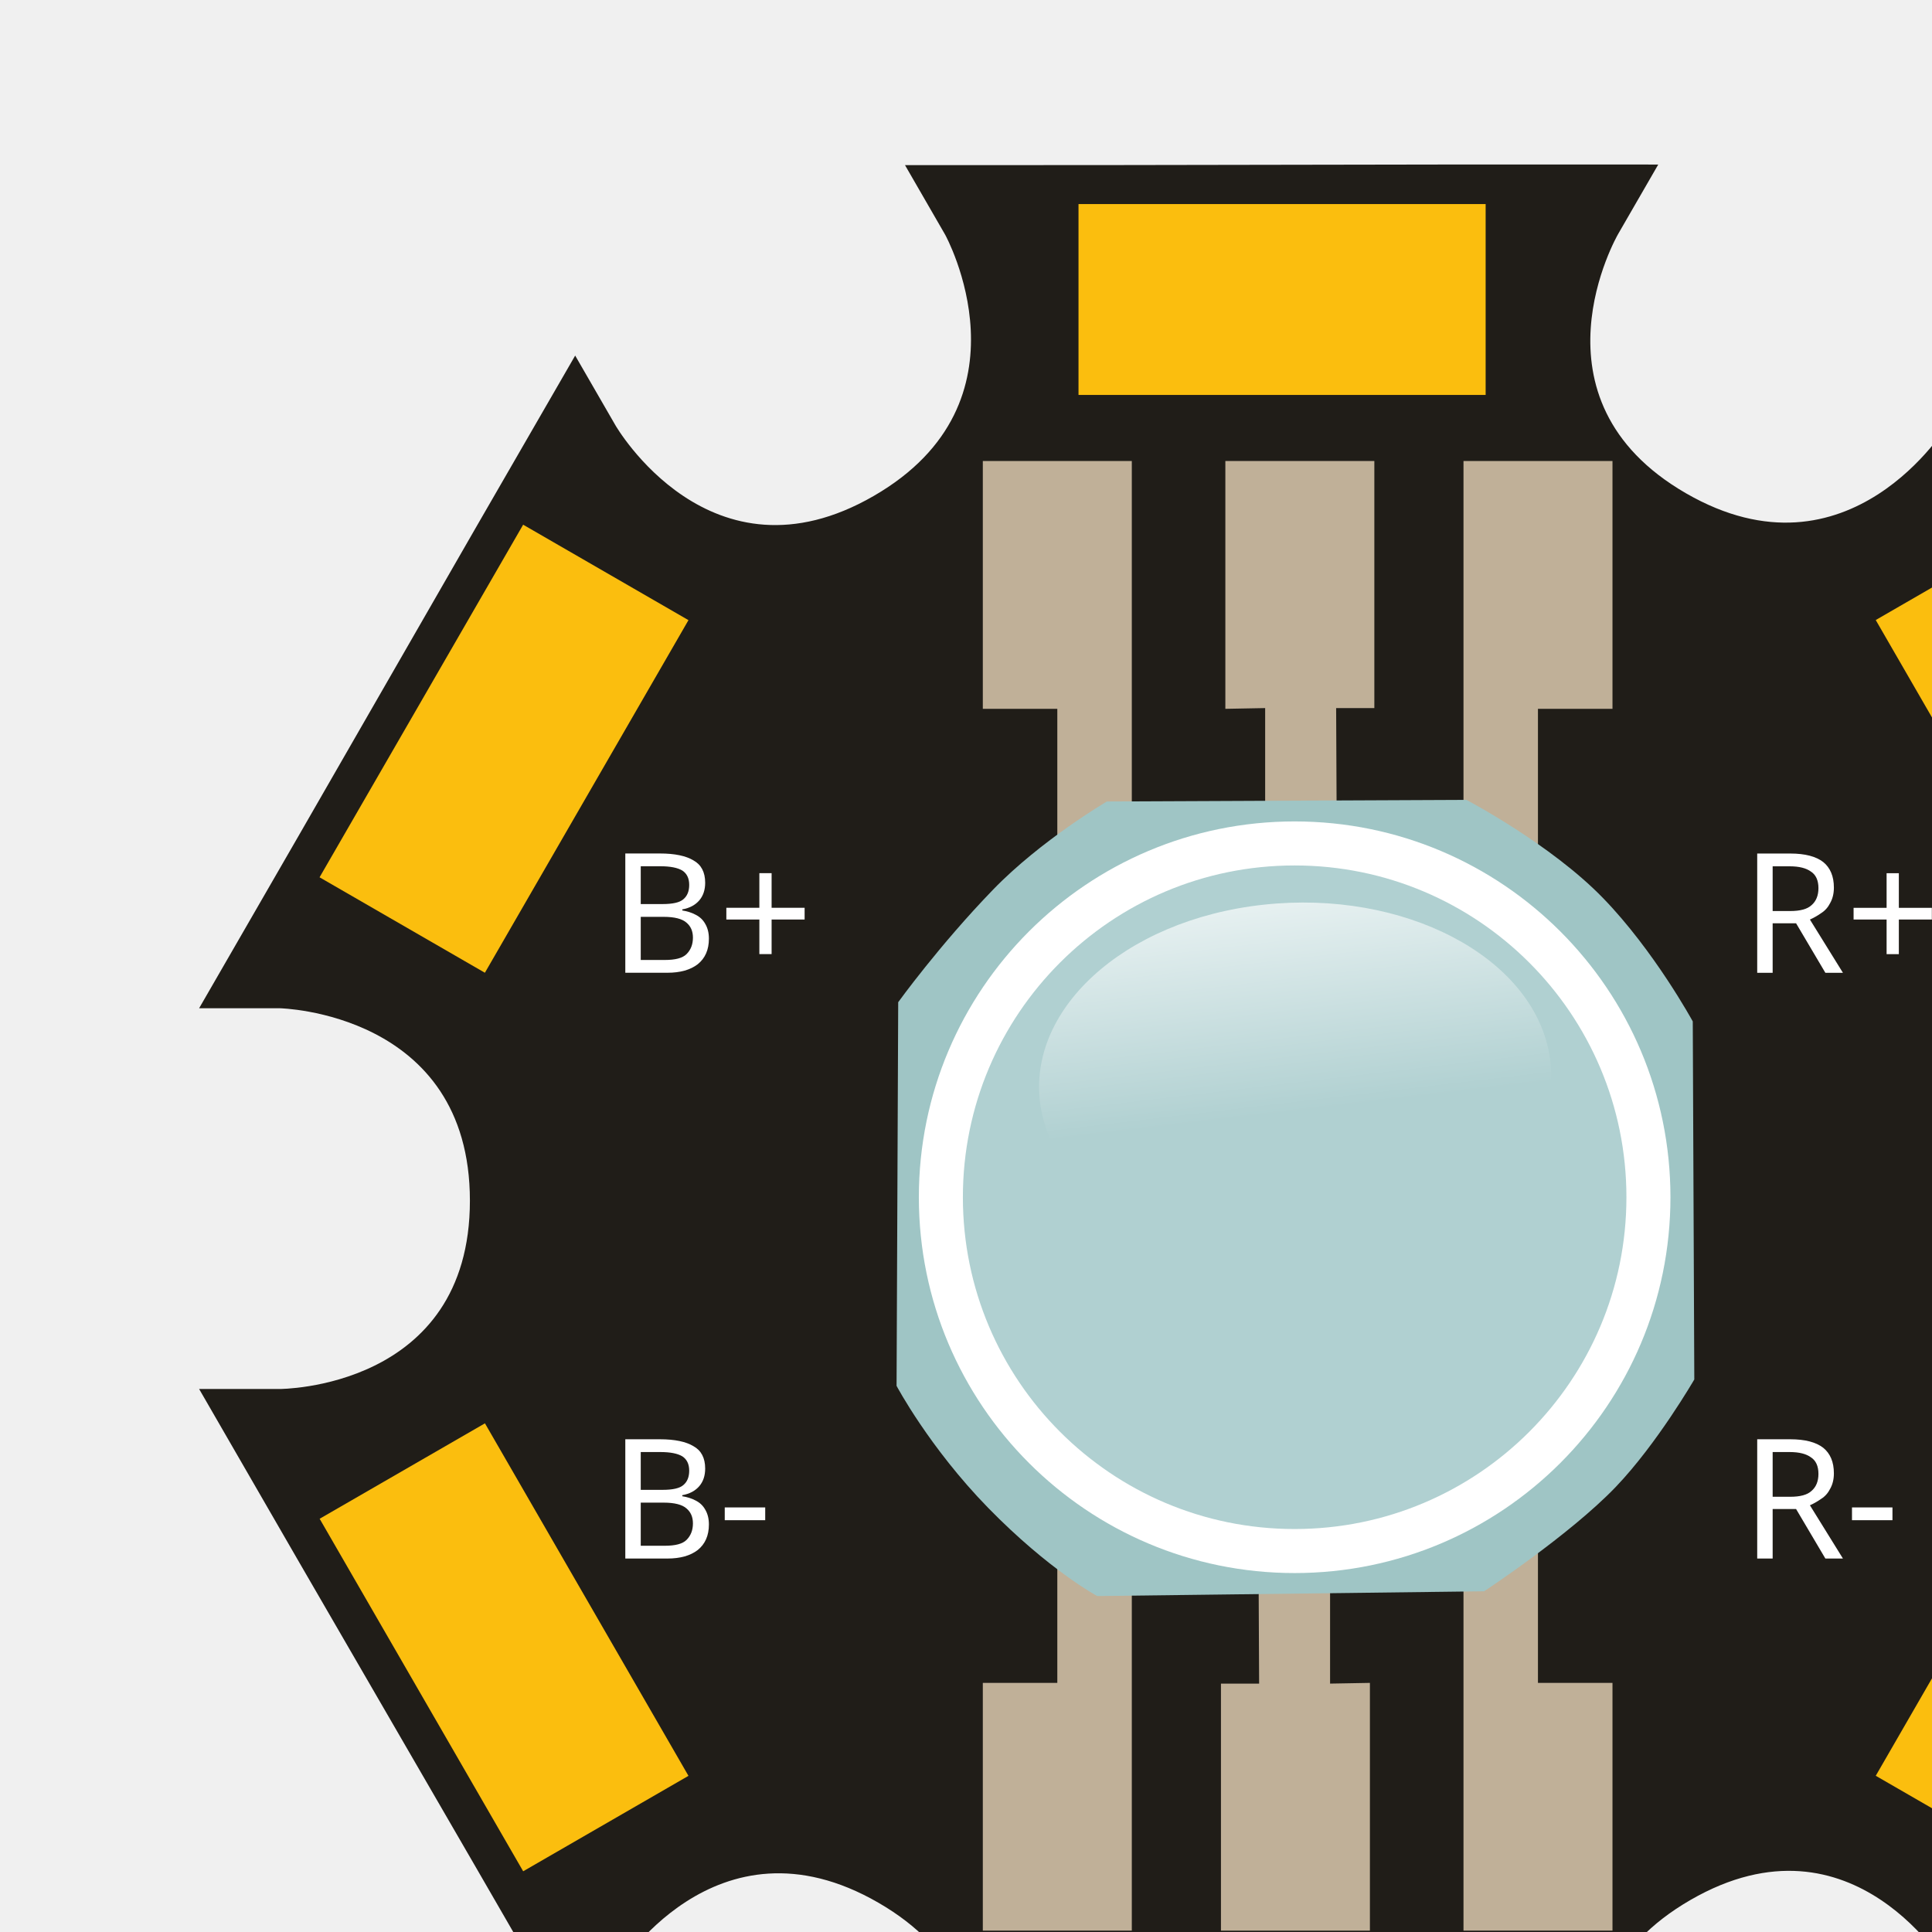
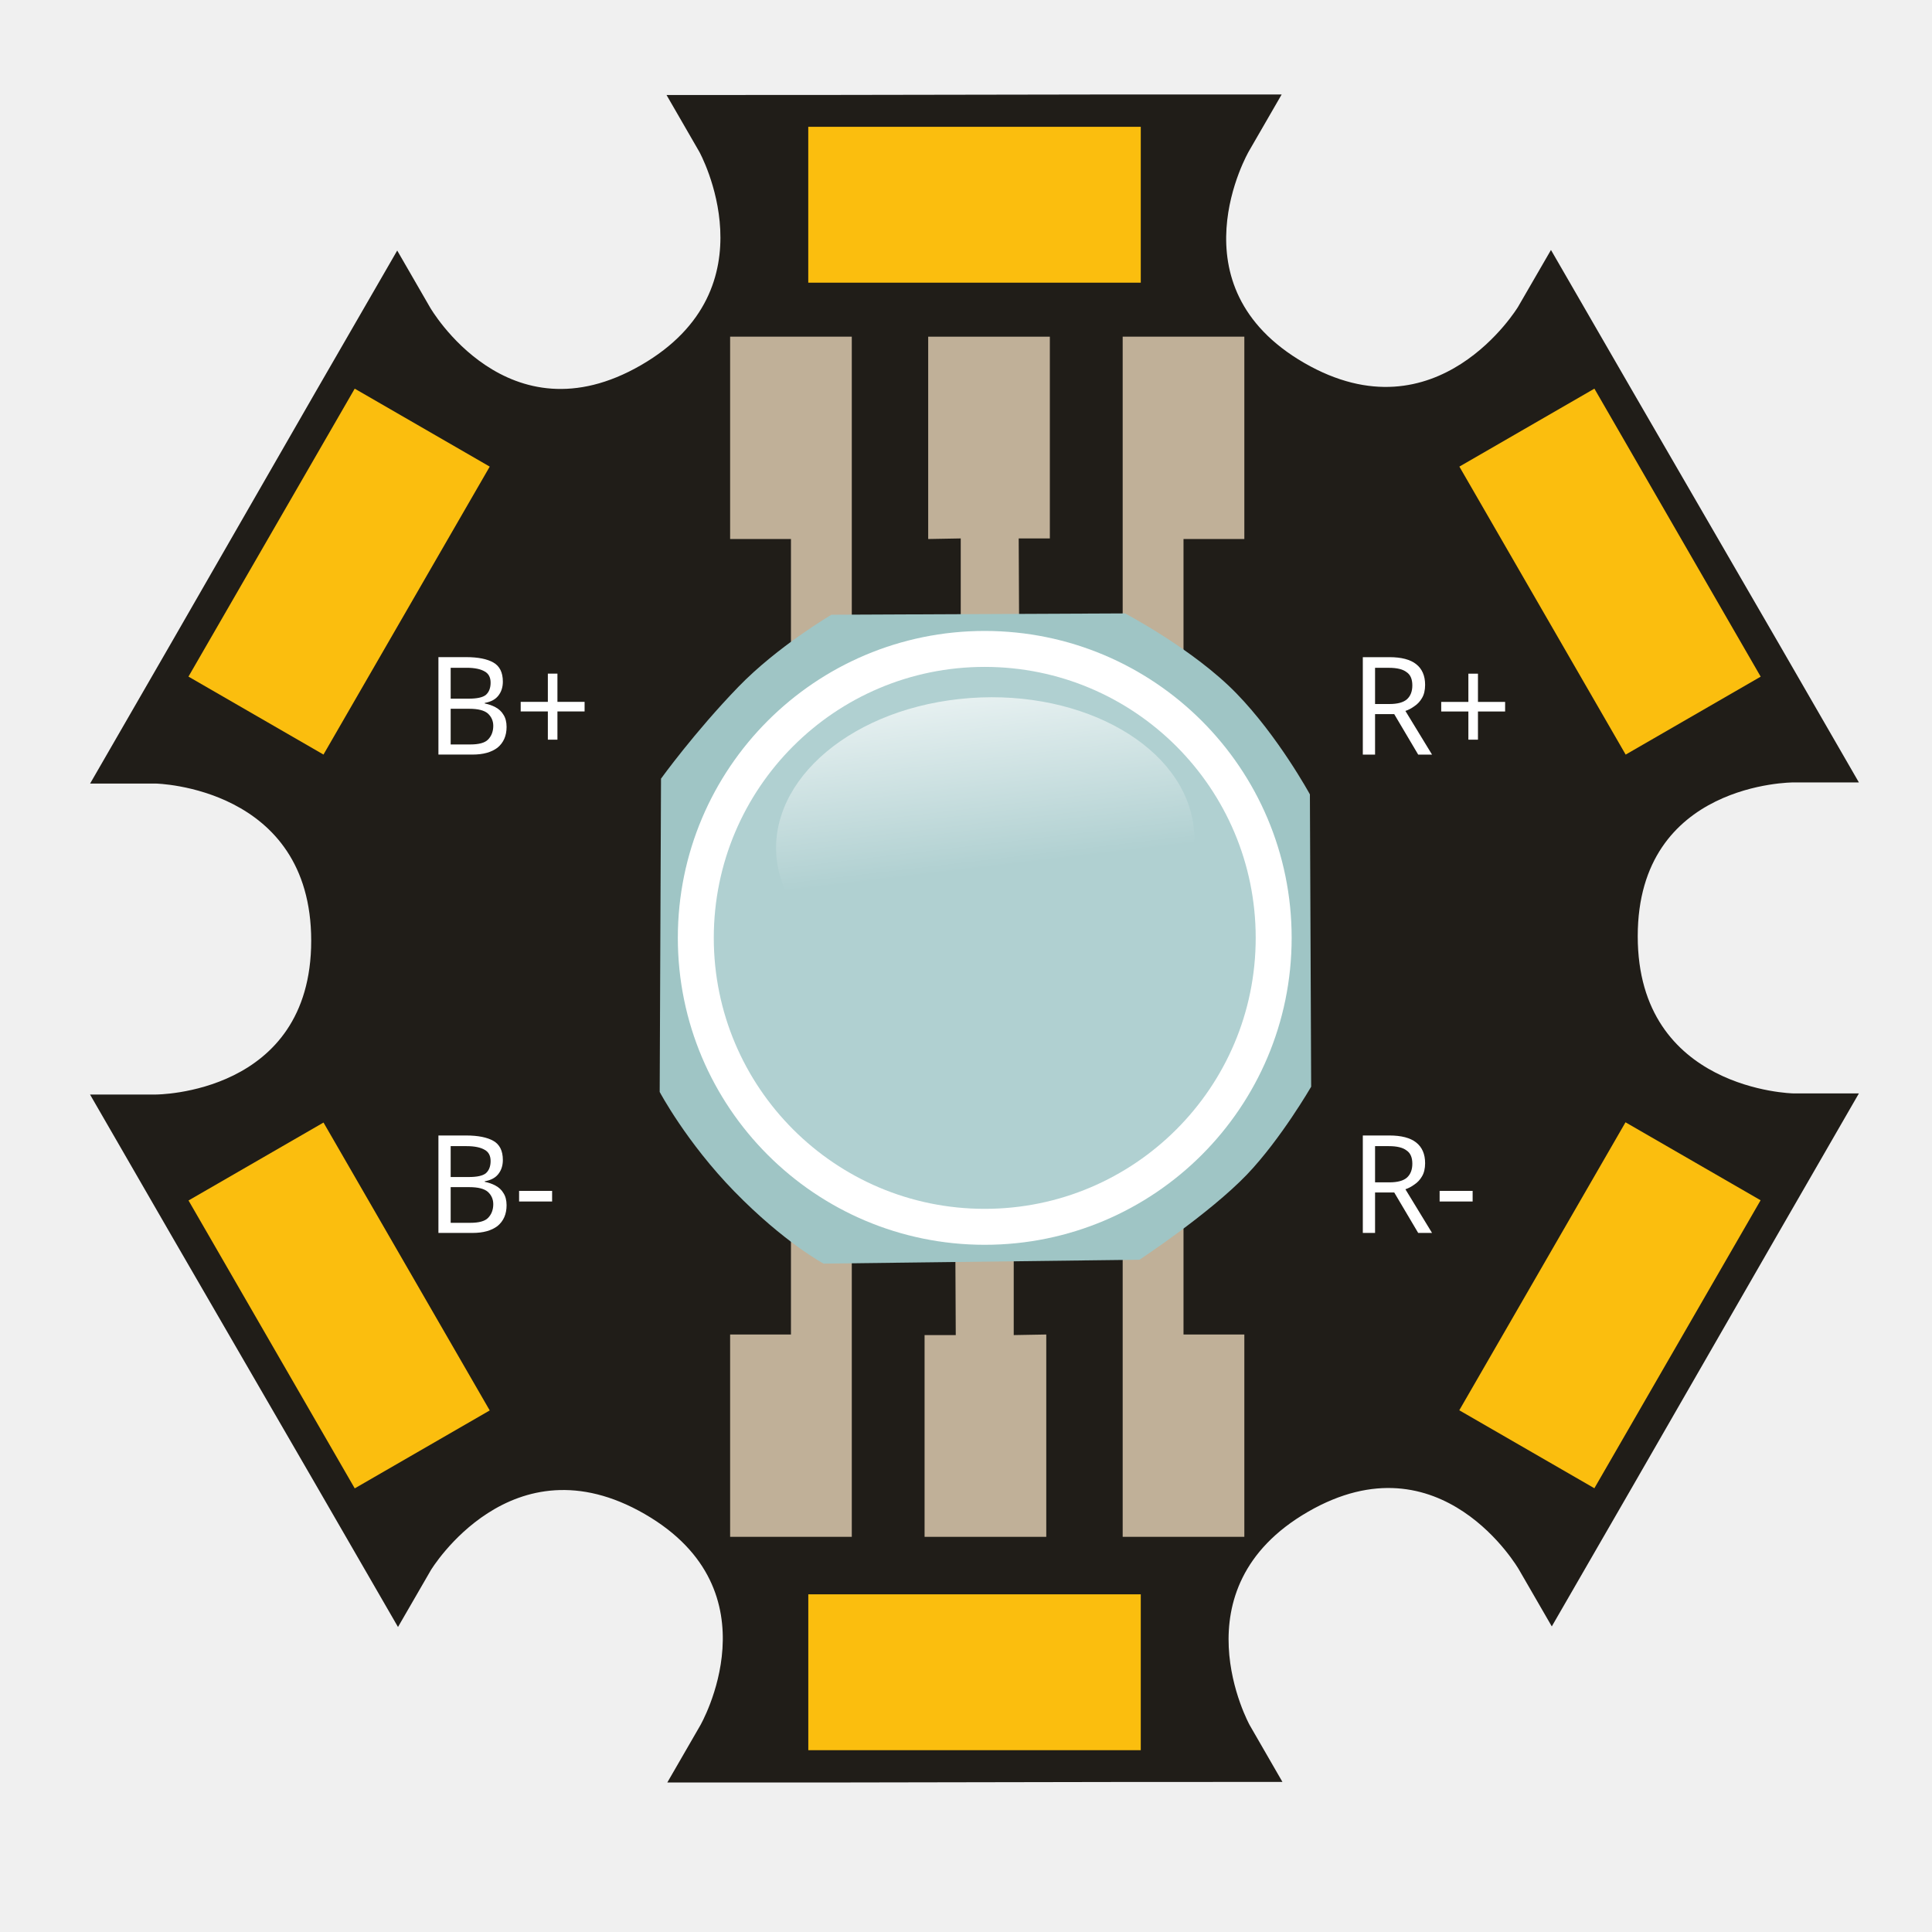
- <svg xmlns="http://www.w3.org/2000/svg" version="1.1" x="0px" y="0px" width="56.693px" height="56.693px" viewBox="0 0 56.693 56.693" xml:space="preserve">
-   <path id="PCB" fill="#201D18" d="M13.952,15.502l2.926-5.068l1.181,2.045c0,0,2.786,4.843,7.58,2.074  c4.795-2.769,2.098-7.662,2.098-7.662l-1.18-2.045l5.893-0.002l10.357-0.017l5.853,0.001l-1.18,2.044c0,0-2.801,4.833,1.992,7.602  c4.795,2.769,7.682-2.016,7.682-2.016l1.185-2.043l2.946,5.103l5.192,8.961l2.925,5.069h-2.36c0,0-5.585-0.01-5.585,5.527  c0,5.535,5.585,5.646,5.585,5.646h2.36l-2.944,5.104l-5.166,8.979l-2.925,5.069l-1.182-2.045c0,0-2.786-4.844-7.579-2.075  c-4.795,2.769-2.097,7.662-2.097,7.662l1.179,2.045l-5.891,0.002l-10.357,0.018l-5.853-0.001l1.18-2.043  c0,0,2.801-4.834-1.992-7.603c-4.795-2.77-7.684,2.016-7.684,2.016l-1.182,2.043l-2.948-5.103L8.77,45.828l-2.927-5.069h2.36  c0,0,5.586,0.01,5.586-5.527c0-5.536-5.586-5.646-5.586-5.646h-2.36l2.945-5.104L13.952,15.502z" />
-   <g>
-     <polygon fill="#C0B098" points="47.317,13.528 42.945,13.528 42.945,25.529 45.13,25.529 45.13,20.8 47.317,20.8  " />
-     <polygon fill="#C0B098" points="28.84,13.528 33.212,13.528 33.212,25.529 31.026,25.529 31.026,20.8 28.84,20.8  " />
-     <polygon fill="#C0B098" points="35.957,13.528 40.329,13.528 40.329,20.778 39.208,20.778 39.23,25.529 37.125,25.529    37.125,20.778 35.957,20.8  " />
+ <svg xmlns="http://www.w3.org/2000/svg" version="1.1" id="svg2" x="0px" y="0px" width="56.693px" height="56.693px" viewBox="0 0 56.693 56.693" enable-background="new 0 0 56.693 56.693" xml:space="preserve">
+   <g id="breadboard">
+     <path id="PCB" fill="#201D18" d="M9.266,11.491l2.39-4.139l0.964,1.67c0,0,2.275,3.955,6.19,1.693   c3.916-2.261,1.713-6.257,1.713-6.257l-0.964-1.67l4.813-0.002l8.458-0.014l4.779,0.001l-0.964,1.669c0,0-2.287,3.947,1.627,6.208   c3.916,2.261,6.274-1.646,6.274-1.646l0.966-1.669l2.407,4.167l4.24,7.318l2.389,4.14h-1.928c0,0-4.562-0.008-4.562,4.514   c0,4.521,4.562,4.611,4.562,4.611h1.928l-2.404,4.169l-4.219,7.332l-2.389,4.14l-0.965-1.67c0,0-2.275-3.955-6.189-1.694   c-3.916,2.261-1.713,6.257-1.713,6.257l0.963,1.67l-4.812,0.002l-8.458,0.015l-4.78-0.001l0.964-1.669c0,0,2.287-3.947-1.627-6.208   c-3.916-2.262-6.275,1.646-6.275,1.646l-0.965,1.669l-2.407-4.167l-4.24-7.318l-2.39-4.14h1.928c0,0,4.562,0.008,4.562-4.514   s-4.562-4.611-4.562-4.611H2.644l2.405-4.169L9.266,11.491z" />
+     <g>
+       <polygon fill="#C0B098" points="36.514,9.879 32.944,9.879 32.944,19.679 34.729,19.679 34.729,15.817 36.514,15.817   " />
+       <polygon fill="#C0B098" points="21.425,9.879 24.995,9.879 24.995,19.679 23.21,19.679 23.21,15.817 21.425,15.817   " />
+       <polygon fill="#C0B098" points="27.237,9.879 30.807,9.879 30.807,15.8 29.893,15.8 29.911,19.679 28.192,19.679 28.192,15.8     27.237,15.817   " />
+     </g>
+     <g>
+       <polygon fill="#C0B098" points="21.425,45.097 24.995,45.097 24.995,35.298 23.21,35.298 23.21,39.16 21.425,39.16   " />
+       <polygon fill="#C0B098" points="36.514,45.097 32.944,45.097 32.944,35.298 34.729,35.298 34.729,39.16 36.514,39.16   " />
+       <polygon fill="#C0B098" points="30.702,45.097 27.131,45.097 27.131,39.177 28.046,39.177 28.027,35.298 29.747,35.298     29.747,39.177 30.702,39.16   " />
+     </g>
+     <path id="path10215" fill="#9FC5C5" d="M19.358,32.042l0.039-9.193c0,0,0.983-1.364,2.27-2.694   c1.154-1.192,2.731-2.116,2.731-2.116L33.013,18c0,0,2.019,1.059,3.271,2.349c1.232,1.268,2.154,2.961,2.154,2.961l0.037,8.579   c0,0-0.891,1.539-1.883,2.576c-1.104,1.151-3.155,2.501-3.155,2.501l-9.27,0.114c0,0-1.153-0.616-2.616-2.115   C20.143,33.522,19.358,32.042,19.358,32.042z" />
+     <path id="path10211" fill="#B0D0D1" stroke="#FFFFFF" stroke-width="1.055" d="M37.375,27.521c0,4.683-3.797,8.479-8.479,8.479   c-4.681,0-8.478-3.797-8.478-8.479c0-4.684,3.795-8.479,8.478-8.479C33.581,19.044,37.375,22.839,37.375,27.521z" />
+     <linearGradient id="path10485_1_" gradientUnits="userSpaceOnUse" x1="1449.962" y1="1128.139" x2="1473.208" y2="1128.139" gradientTransform="matrix(0.0602 0.3652 0.8744 -0.103 -1045.524 -392.8369)">
+       <stop offset="0" style="stop-color:#FFFFFF;stop-opacity:0.689" />
+       <stop offset="0.586" style="stop-color:#FFFFFF;stop-opacity:0" />
+       <stop offset="1" style="stop-color:#E2FEFF;stop-opacity:0" />
+     </linearGradient>
+     <path id="path10485" fill="url(#path10485_1_)" d="M29.667,28.987c-3.361,0.365-6.426-1.234-6.846-3.576   c-0.417-2.342,1.968-4.535,5.332-4.899c3.363-0.366,6.43,1.234,6.848,3.576C35.417,26.427,33.032,28.622,29.667,28.987z" />
+     <rect x="42.363" y="14.486" transform="matrix(-0.5 -0.866 0.866 -0.5 56.3406 66.0727)" fill="#FBBE0E" width="9.759" height="4.575" />
+     <rect x="5.073" y="36.019" transform="matrix(-0.5 -0.866 0.866 -0.5 -18.2463 66.0777)" fill="#FBBE0E" width="9.755" height="4.574" />
+     <rect x="5.072" y="14.487" transform="matrix(-0.5 0.866 -0.866 -0.5 29.4525 16.5434)" fill="#FBBE0E" width="9.757" height="4.575" />
+     <rect x="42.366" y="36.015" transform="matrix(-0.4999 0.8661 -0.8661 -0.4999 104.0346 16.5317)" fill="#FBBE0E" width="9.757" height="4.577" />
+     <rect x="23.718" y="3.721" fill="#FBBE0E" width="9.757" height="4.574" />
+     <rect x="23.719" y="46.784" fill="#FBBE0E" width="9.756" height="4.574" />
+     <text transform="matrix(1 0 0 1 39.6001 22.1433)" fill="#FFFFFF" font-family="'OCRAStd'" font-size="4">R+</text>
+     <text transform="matrix(1 0 0 1 39.6001 36.1794)" fill="#FFFFFF" font-family="'OCRAStd'" font-size="4">R-</text>
+     <text transform="matrix(1 0 0 1 12.4746 22.1423)" fill="#FFFFFF" font-family="'OCRAStd'" font-size="4">B+</text>
+     <text transform="matrix(1 0 0 1 12.4746 36.1794)" fill="#FFFFFF" font-family="'OCRAStd'" font-size="4">B-</text>
+     <polygon id="connector6" fill="none" points="9.493,32.938 14.371,41.386 10.41,43.674 7.899,39.326 5.532,35.225 " />
+     <polygon id="connector5" fill="none" points="23.719,46.784 33.475,46.784 33.475,51.358 29.346,51.358 23.719,51.358 " />
+     <polygon id="connector4" fill="none" points="42.824,41.385 47.701,32.934 51.665,35.222 49.427,39.097 46.787,43.672 " />
+     <polygon id="connector3" fill="none" points="46.784,11.404 49.888,16.78 51.664,19.855 47.702,22.142 42.823,13.692 " />
+     <polygon id="connector2" fill="none" points="23.718,3.721 29.221,3.721 33.475,3.721 33.475,8.296 23.718,8.296 " />
+     <polygon id="connector1" fill="none" points="5.53,19.855 7.984,15.604 10.409,11.405 14.371,13.693 9.492,22.142 " />
  </g>
-   <g>
-     <polygon fill="#C0B098" points="28.84,56.653 33.212,56.653 33.212,44.653 31.026,44.653 31.026,49.383 28.84,49.383  " />
-     <polygon fill="#C0B098" points="47.317,56.653 42.945,56.653 42.945,44.653 45.13,44.653 45.13,49.383 47.317,49.383  " />
-     <polygon fill="#C0B098" points="40.199,56.653 35.828,56.653 35.828,49.404 36.948,49.404 36.925,44.653 39.03,44.653    39.03,49.404 40.199,49.383  " />
-   </g>
-   <path id="path10215" fill="#9FC5C5" d="M26.309,40.667l0.048-11.258c0,0,1.204-1.67,2.78-3.299c1.412-1.46,3.344-2.591,3.344-2.591  l10.55-0.047c0,0,2.471,1.296,4.004,2.876c1.509,1.552,2.638,3.625,2.638,3.625l0.045,10.506c0,0-1.09,1.884-2.305,3.154  c-1.352,1.41-3.863,3.062-3.863,3.062l-11.352,0.14c0,0-1.411-0.755-3.203-2.59C27.271,42.479,26.309,40.667,26.309,40.667z" />
-   <path id="path10211" fill="#B0D0D1" stroke="#FFFFFF" stroke-width="1.292" d="M48.372,35.132c0,5.733-4.649,10.382-10.383,10.382  c-5.731,0-10.38-4.649-10.38-10.382c0-5.735,4.647-10.382,10.38-10.382C43.724,24.75,48.372,29.397,48.372,35.132z" />
-   <linearGradient id="path10485_1_" gradientUnits="userSpaceOnUse" x1="1468.992" y1="1137.052" x2="1497.458" y2="1137.052" gradientTransform="matrix(0.0602 0.3652 0.8744 -0.103 -1045.524 -392.8369)">
-     <stop offset="0" style="stop-color:#FFFFFF;stop-opacity:0.689" />
-     <stop offset="0.586" style="stop-color:#FFFFFF;stop-opacity:0" />
-     <stop offset="1" style="stop-color:#E2FEFF;stop-opacity:0" />
-   </linearGradient>
-   <path id="path10485" fill="url(#path10485_1_)" d="M38.931,36.927c-4.115,0.446-7.868-1.512-8.382-4.38  c-0.511-2.867,2.41-5.553,6.528-5.999c4.119-0.448,7.874,1.512,8.386,4.379C45.972,33.792,43.052,36.479,38.931,36.927z" />
-   <rect x="54.479" y="19.169" transform="matrix(-0.5001 -0.866 0.866 -0.5001 71.6628 85.3083)" fill="#FBBE0E" width="11.95" height="5.603" />
-   <rect x="8.818" y="45.537" transform="matrix(-0.5 -0.866 0.866 -0.5 -19.6738 85.3162)" fill="#FBBE0E" width="11.945" height="5.601" />
-   <rect x="8.816" y="19.17" transform="matrix(-0.5 0.866 -0.866 -0.5 41.2119 20.1481)" fill="#FBBE0E" width="11.948" height="5.602" />
-   <rect x="54.482" y="45.533" transform="matrix(-0.4999 0.8661 -0.8661 -0.4999 132.5396 20.1367)" fill="#FBBE0E" width="11.948" height="5.603" />
-   <rect x="31.648" y="5.988" fill="#FBBE0E" width="11.947" height="5.601" />
-   <rect x="31.65" y="58.719" fill="#FBBE0E" width="11.945" height="5.602" />
-   <rect id="connector6" x="8.818" y="45.537" transform="matrix(-0.5 -0.866 0.866 -0.5 -19.6738 85.3162)" fill="none" width="11.945" height="5.601" />
-   <rect id="connector5" x="31.65" y="58.719" fill="none" width="11.945" height="5.602" />
-   <rect id="connector4" x="54.482" y="45.533" transform="matrix(-0.4999 0.8661 -0.8661 -0.4999 132.5396 20.1367)" fill="none" width="11.948" height="5.603" />
-   <rect id="connector3" x="54.479" y="19.169" transform="matrix(-0.5001 -0.866 0.866 -0.5001 71.6628 85.3083)" fill="none" width="11.95" height="5.603" />
-   <rect id="connector2" x="31.648" y="5.988" fill="none" width="11.947" height="5.601" />
-   <rect id="connector1" x="8.816" y="19.17" transform="matrix(-0.5 0.866 -0.866 -0.5 41.2119 20.1481)" fill="none" width="11.948" height="5.602" />
-   <text transform="matrix(1 0 0 1 51.0952 28.5461)" fill="#FFFFFF" font-family="'OCRAStd'" font-size="4.898">R+</text>
-   <text transform="matrix(1 0 0 1 51.0952 45.7341)" fill="#FFFFFF" font-family="'OCRAStd'" font-size="4.898">R-</text>
-   <text transform="matrix(1 0 0 1 17.8804 28.5447)" fill="#FFFFFF" font-family="'OCRAStd'" font-size="4.898">B+</text>
-   <text transform="matrix(1 0 0 1 17.8804 45.7341)" fill="#FFFFFF" font-family="'OCRAStd'" font-size="4.898">B-</text>
</svg>
